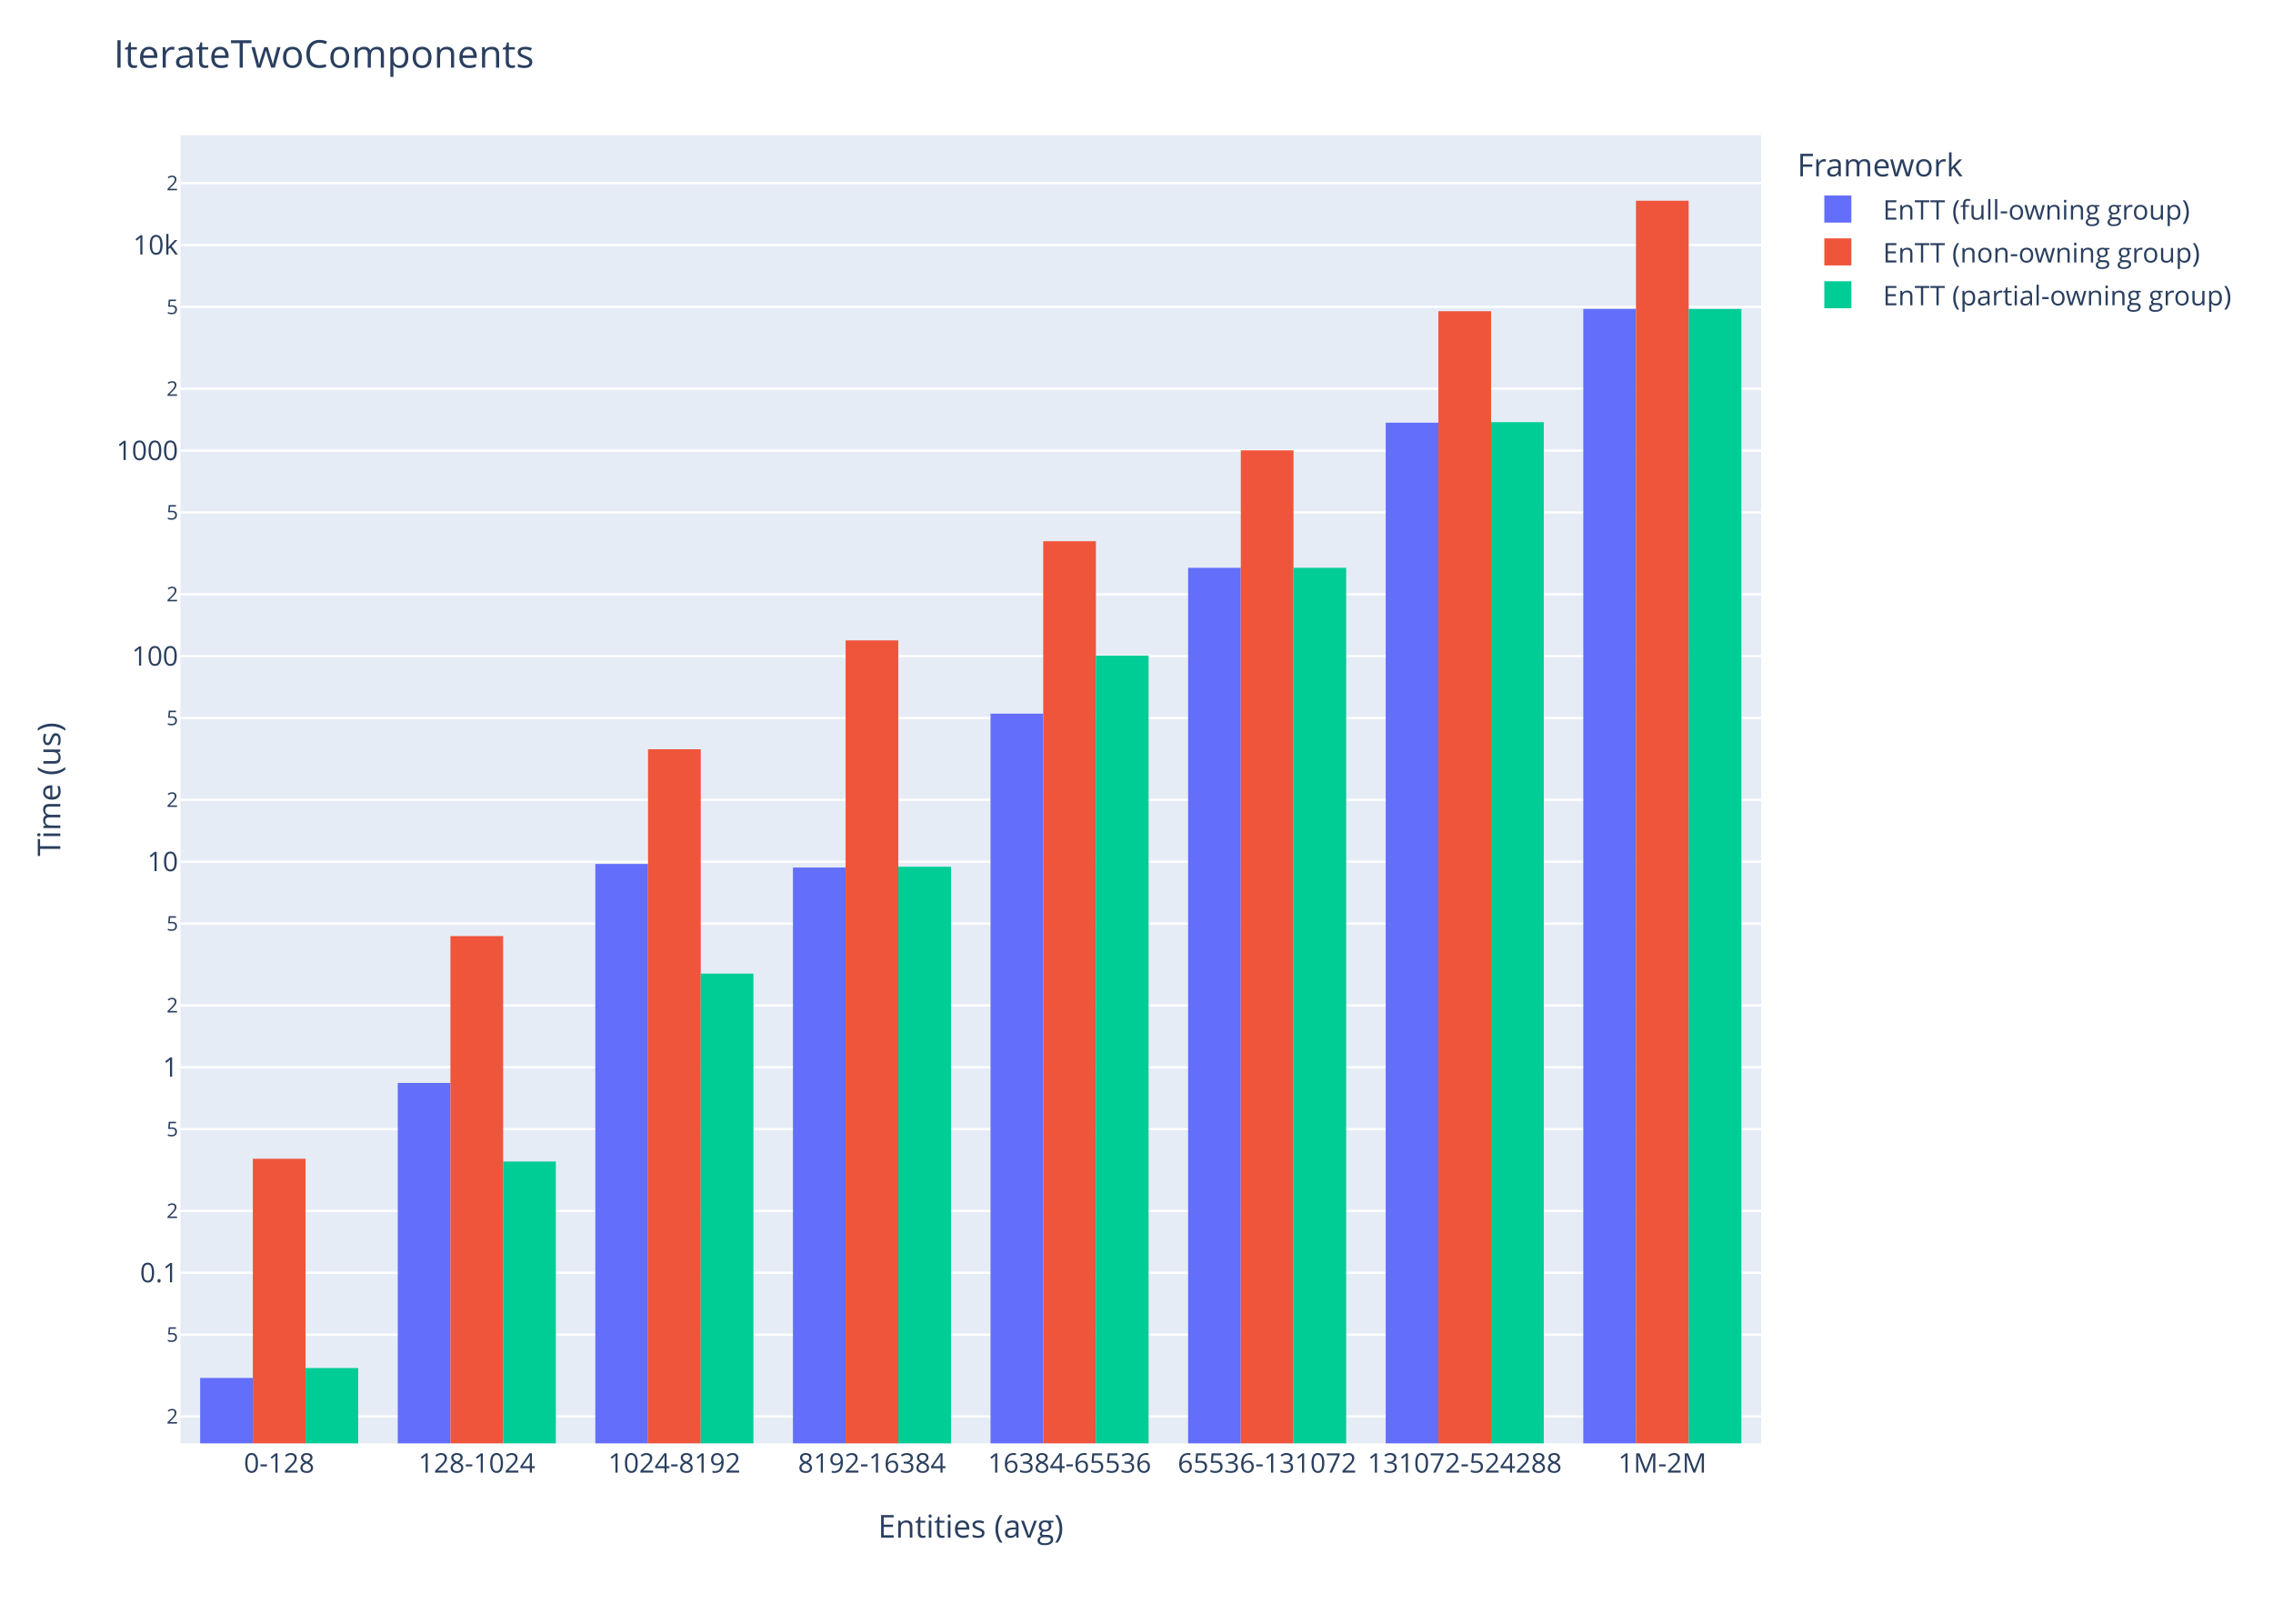
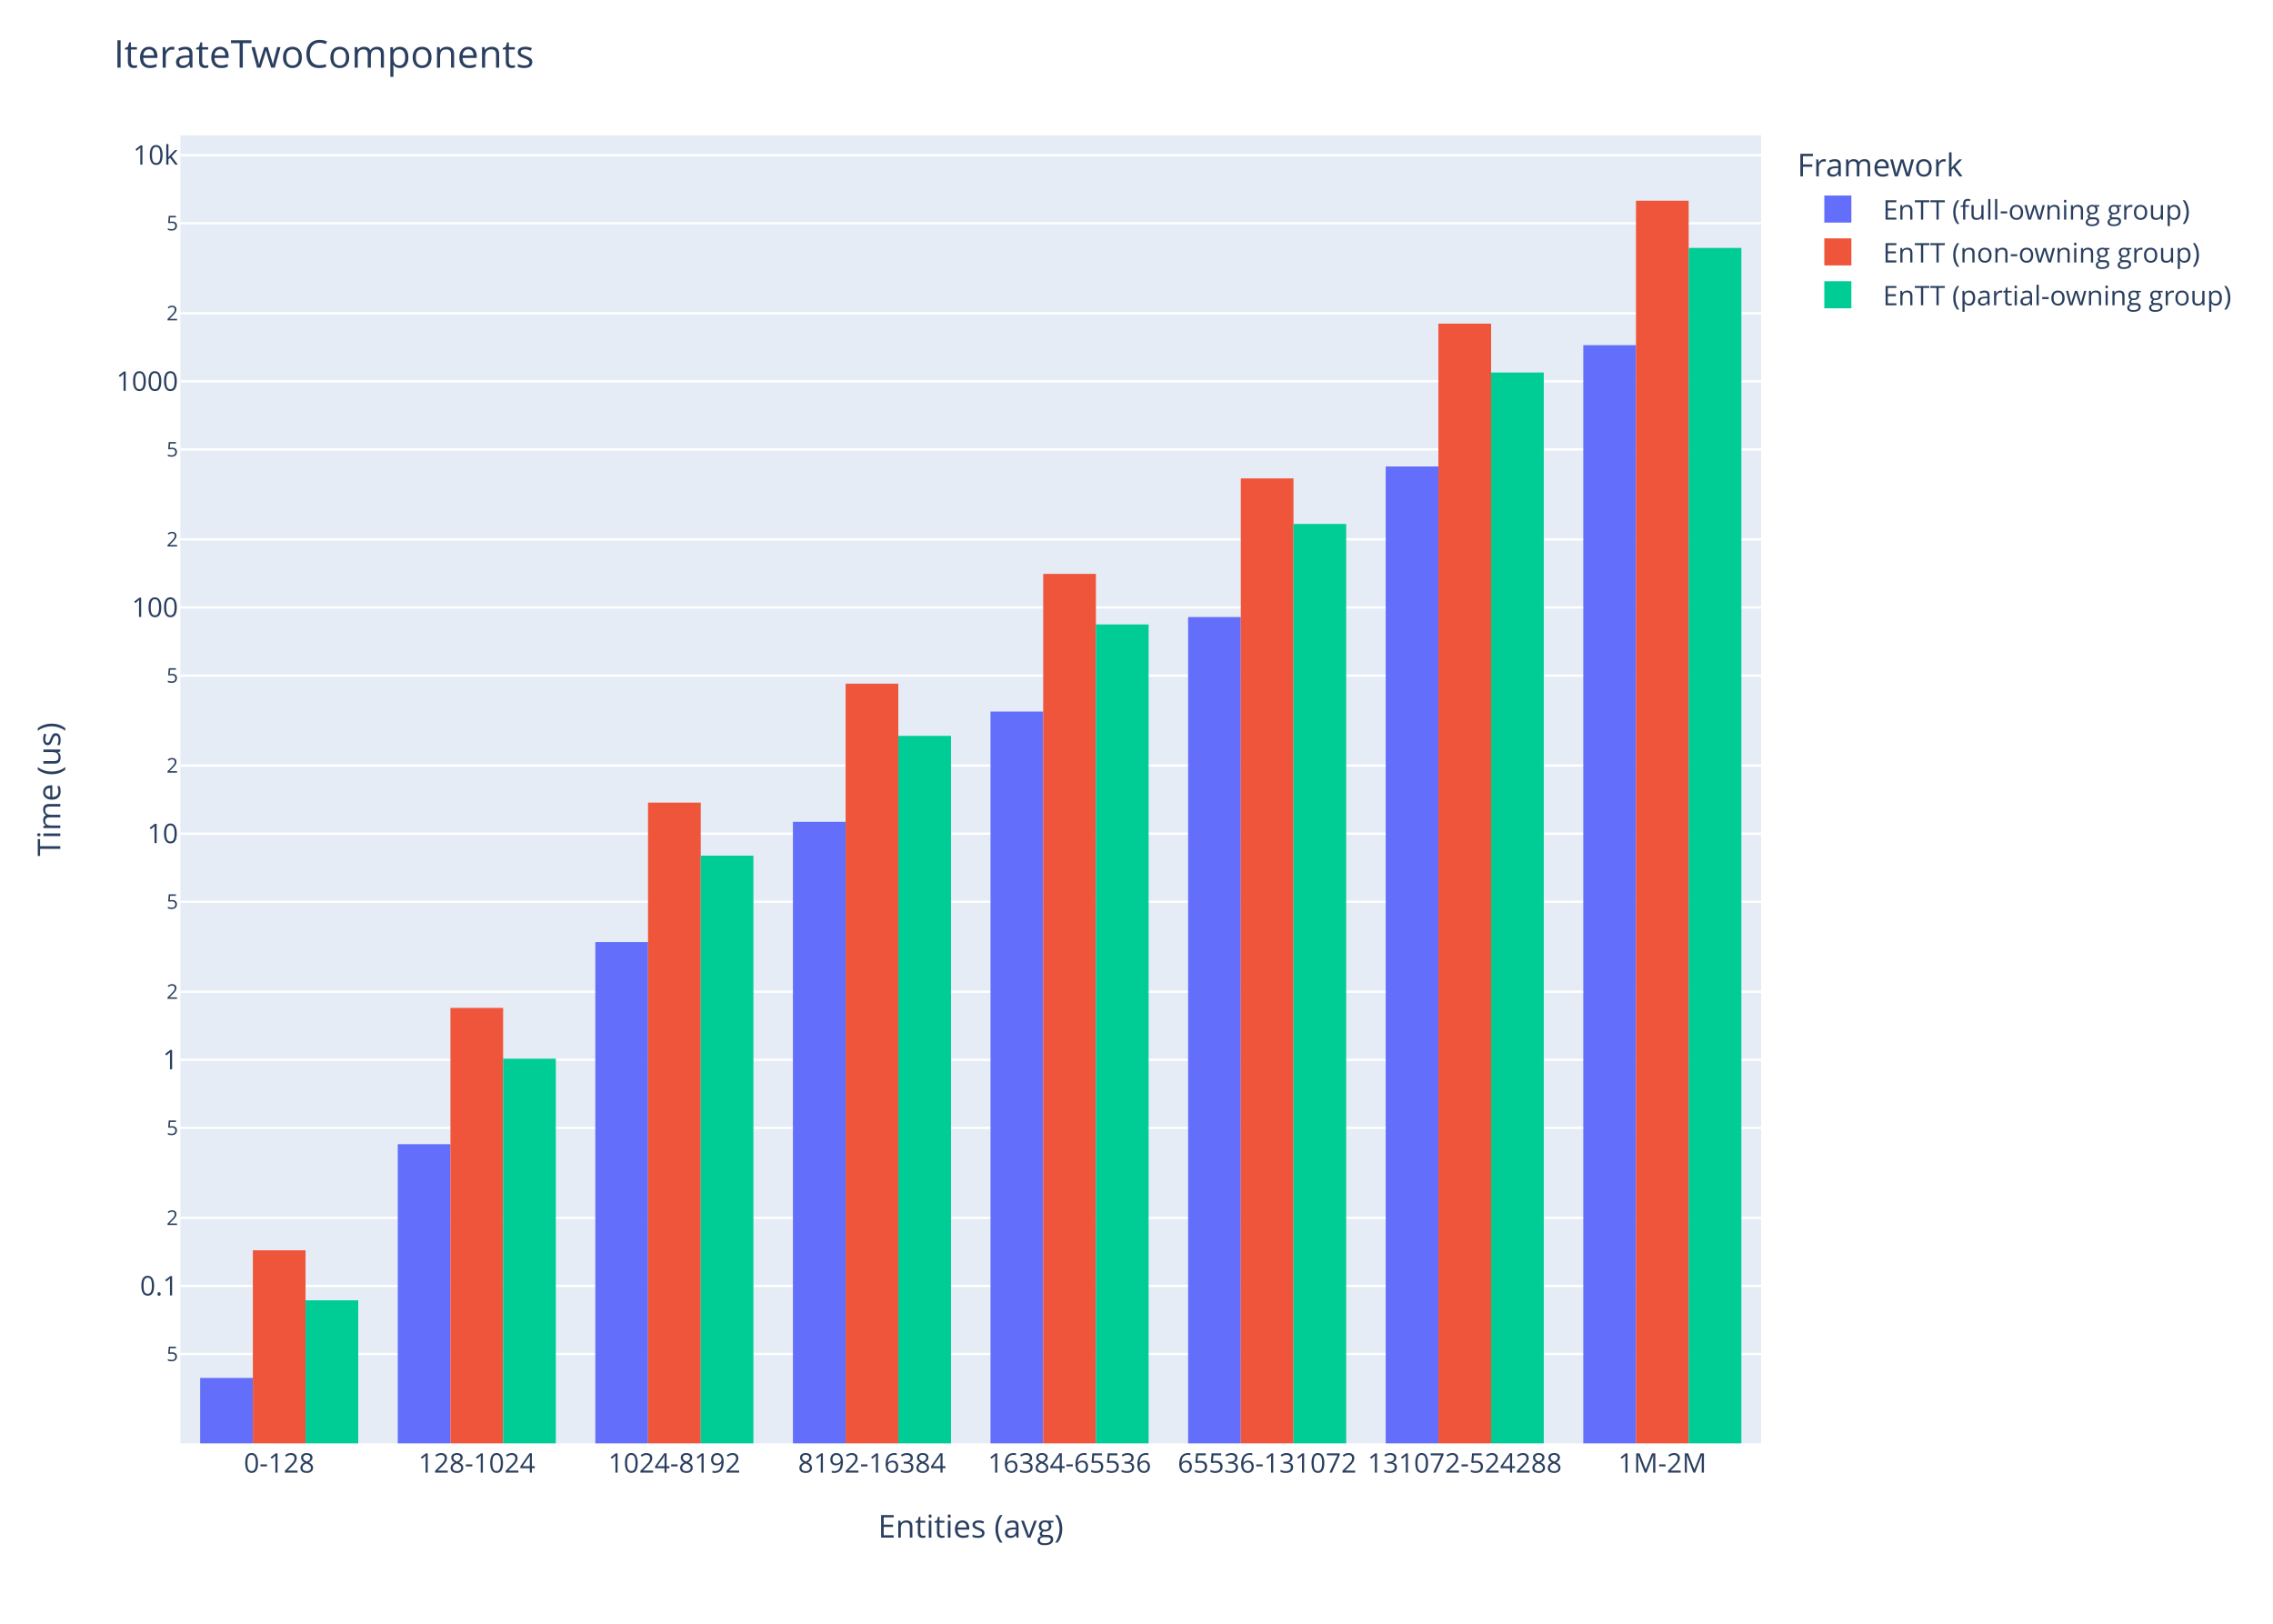
<svg xmlns="http://www.w3.org/2000/svg" class="main-svg" width="1008" height="720" style="" viewBox="0 0 1008 720">
  <rect x="0" y="0" width="1008" height="720" style="fill: rgb(255, 255, 255); fill-opacity: 1;" />
-   <defs id="defs-984dd2">
+   <defs id="defs-98a88b">
    <g class="clips">
-       <clipPath id="clip984dd2xyplot" class="plotclip">
+       <clipPath id="clip98a88bxyplot" class="plotclip">
        <rect width="701" height="580" />
      </clipPath>
-       <clipPath class="axesclip" id="clip984dd2x">
+       <clipPath class="axesclip" id="clip98a88bx">
        <rect x="80" y="0" width="701" height="720" />
      </clipPath>
-       <clipPath class="axesclip" id="clip984dd2y">
+       <clipPath class="axesclip" id="clip98a88by">
        <rect x="0" y="60" width="1008" height="580" />
      </clipPath>
-       <clipPath class="axesclip" id="clip984dd2xy">
+       <clipPath class="axesclip" id="clip98a88bxy">
        <rect x="80" y="60" width="701" height="580" />
      </clipPath>
    </g>
    <g class="gradients" />
    <g class="patterns" />
  </defs>
  <g class="bglayer">
    <rect class="bg" x="80" y="60" width="701" height="580" style="fill: rgb(229, 236, 246); fill-opacity: 1; stroke-width: 0;" />
  </g>
  <g class="layer-below">
    <g class="imagelayer" />
    <g class="shapelayer" />
  </g>
  <g class="cartesianlayer">
    <g class="subplot xy">
      <g class="layer-subplot">
        <g class="shapelayer" />
        <g class="imagelayer" />
      </g>
      <g class="minor-gridlayer">
        <g class="x" />
        <g class="y" />
      </g>
      <g class="gridlayer">
        <g class="x" />
        <g class="y">
-           <path class="ygrid crisp" transform="translate(0,628.09)" d="M80,0h701" style="stroke: rgb(255, 255, 255); stroke-opacity: 1; stroke-width: 1px;" />
-           <path class="ygrid crisp" transform="translate(0,591.82)" d="M80,0h701" style="stroke: rgb(255, 255, 255); stroke-opacity: 1; stroke-width: 1px;" />
-           <path class="ygrid crisp" transform="translate(0,564.38)" d="M80,0h701" style="stroke: rgb(255, 255, 255); stroke-opacity: 1; stroke-width: 1px;" />
-           <path class="ygrid crisp" transform="translate(0,536.95)" d="M80,0h701" style="stroke: rgb(255, 255, 255); stroke-opacity: 1; stroke-width: 1px;" />
-           <path class="ygrid crisp" transform="translate(0,500.68)" d="M80,0h701" style="stroke: rgb(255, 255, 255); stroke-opacity: 1; stroke-width: 1px;" />
-           <path class="ygrid crisp" transform="translate(0,473.24)" d="M80,0h701" style="stroke: rgb(255, 255, 255); stroke-opacity: 1; stroke-width: 1px;" />
-           <path class="ygrid crisp" transform="translate(0,445.8)" d="M80,0h701" style="stroke: rgb(255, 255, 255); stroke-opacity: 1; stroke-width: 1px;" />
-           <path class="ygrid crisp" transform="translate(0,409.53)" d="M80,0h701" style="stroke: rgb(255, 255, 255); stroke-opacity: 1; stroke-width: 1px;" />
-           <path class="ygrid crisp" transform="translate(0,382.09)" d="M80,0h701" style="stroke: rgb(255, 255, 255); stroke-opacity: 1; stroke-width: 1px;" />
-           <path class="ygrid crisp" transform="translate(0,354.66)" d="M80,0h701" style="stroke: rgb(255, 255, 255); stroke-opacity: 1; stroke-width: 1px;" />
-           <path class="ygrid crisp" transform="translate(0,318.39)" d="M80,0h701" style="stroke: rgb(255, 255, 255); stroke-opacity: 1; stroke-width: 1px;" />
-           <path class="ygrid crisp" transform="translate(0,290.95)" d="M80,0h701" style="stroke: rgb(255, 255, 255); stroke-opacity: 1; stroke-width: 1px;" />
-           <path class="ygrid crisp" transform="translate(0,263.51)" d="M80,0h701" style="stroke: rgb(255, 255, 255); stroke-opacity: 1; stroke-width: 1px;" />
-           <path class="ygrid crisp" transform="translate(0,227.24)" d="M80,0h701" style="stroke: rgb(255, 255, 255); stroke-opacity: 1; stroke-width: 1px;" />
-           <path class="ygrid crisp" transform="translate(0,199.8)" d="M80,0h701" style="stroke: rgb(255, 255, 255); stroke-opacity: 1; stroke-width: 1px;" />
-           <path class="ygrid crisp" transform="translate(0,172.37)" d="M80,0h701" style="stroke: rgb(255, 255, 255); stroke-opacity: 1; stroke-width: 1px;" />
-           <path class="ygrid crisp" transform="translate(0,136.1)" d="M80,0h701" style="stroke: rgb(255, 255, 255); stroke-opacity: 1; stroke-width: 1px;" />
-           <path class="ygrid crisp" transform="translate(0,108.66)" d="M80,0h701" style="stroke: rgb(255, 255, 255); stroke-opacity: 1; stroke-width: 1px;" />
-           <path class="ygrid crisp" transform="translate(0,81.22)" d="M80,0h701" style="stroke: rgb(255, 255, 255); stroke-opacity: 1; stroke-width: 1px;" />
+           <path class="ygrid crisp" transform="translate(0,600.4)" d="M80,0h701" style="stroke: rgb(255, 255, 255); stroke-opacity: 1; stroke-width: 1px;" />
+           <path class="ygrid crisp" transform="translate(0,570.21)" d="M80,0h701" style="stroke: rgb(255, 255, 255); stroke-opacity: 1; stroke-width: 1px;" />
+           <path class="ygrid crisp" transform="translate(0,540.03)" d="M80,0h701" style="stroke: rgb(255, 255, 255); stroke-opacity: 1; stroke-width: 1px;" />
+           <path class="ygrid crisp" transform="translate(0,500.12)" d="M80,0h701" style="stroke: rgb(255, 255, 255); stroke-opacity: 1; stroke-width: 1px;" />
+           <path class="ygrid crisp" transform="translate(0,469.93)" d="M80,0h701" style="stroke: rgb(255, 255, 255); stroke-opacity: 1; stroke-width: 1px;" />
+           <path class="ygrid crisp" transform="translate(0,439.75)" d="M80,0h701" style="stroke: rgb(255, 255, 255); stroke-opacity: 1; stroke-width: 1px;" />
+           <path class="ygrid crisp" transform="translate(0,399.84)" d="M80,0h701" style="stroke: rgb(255, 255, 255); stroke-opacity: 1; stroke-width: 1px;" />
+           <path class="ygrid crisp" transform="translate(0,369.65)" d="M80,0h701" style="stroke: rgb(255, 255, 255); stroke-opacity: 1; stroke-width: 1px;" />
+           <path class="ygrid crisp" transform="translate(0,339.46)" d="M80,0h701" style="stroke: rgb(255, 255, 255); stroke-opacity: 1; stroke-width: 1px;" />
+           <path class="ygrid crisp" transform="translate(0,299.56)" d="M80,0h701" style="stroke: rgb(255, 255, 255); stroke-opacity: 1; stroke-width: 1px;" />
+           <path class="ygrid crisp" transform="translate(0,269.37)" d="M80,0h701" style="stroke: rgb(255, 255, 255); stroke-opacity: 1; stroke-width: 1px;" />
+           <path class="ygrid crisp" transform="translate(0,239.18)" d="M80,0h701" style="stroke: rgb(255, 255, 255); stroke-opacity: 1; stroke-width: 1px;" />
+           <path class="ygrid crisp" transform="translate(0,199.28)" d="M80,0h701" style="stroke: rgb(255, 255, 255); stroke-opacity: 1; stroke-width: 1px;" />
+           <path class="ygrid crisp" transform="translate(0,169.09)" d="M80,0h701" style="stroke: rgb(255, 255, 255); stroke-opacity: 1; stroke-width: 1px;" />
+           <path class="ygrid crisp" transform="translate(0,138.9)" d="M80,0h701" style="stroke: rgb(255, 255, 255); stroke-opacity: 1; stroke-width: 1px;" />
+           <path class="ygrid crisp" transform="translate(0,99)" d="M80,0h701" style="stroke: rgb(255, 255, 255); stroke-opacity: 1; stroke-width: 1px;" />
+           <path class="ygrid crisp" transform="translate(0,68.81)" d="M80,0h701" style="stroke: rgb(255, 255, 255); stroke-opacity: 1; stroke-width: 1px;" />
        </g>
      </g>
      <g class="zerolinelayer" />
      <path class="xlines-below" />
      <path class="ylines-below" />
      <g class="overlines-below" />
      <g class="xaxislayer-below" />
      <g class="yaxislayer-below" />
      <g class="overaxes-below" />
-       <g class="plot" transform="translate(80,60)" clip-path="url(#clip984dd2xyplot)">
+       <g class="plot" transform="translate(80,60)" clip-path="url(#clip98a88bxyplot)">
        <g class="barlayer mlayer">
          <g class="trace bars" style="opacity: 1;">
            <g class="points">
              <g class="point">
                <path d="M8.76,6090V551H32.13V6090Z" style="vector-effect: non-scaling-stroke; opacity: 1; stroke-width: 0px; fill: rgb(99, 110, 250); fill-opacity: 1;" />
              </g>
              <g class="point">
-                 <path d="M96.39,6090V420.22H119.75V6090Z" style="vector-effect: non-scaling-stroke; opacity: 1; stroke-width: 0px; fill: rgb(99, 110, 250); fill-opacity: 1;" />
-               </g>
-               <g class="point">
-                 <path d="M184.01,6090V323.09H207.38V6090Z" style="vector-effect: non-scaling-stroke; opacity: 1; stroke-width: 0px; fill: rgb(99, 110, 250); fill-opacity: 1;" />
-               </g>
-               <g class="point">
-                 <path d="M271.64,6090V324.69H295V6090Z" style="vector-effect: non-scaling-stroke; opacity: 1; stroke-width: 0px; fill: rgb(99, 110, 250); fill-opacity: 1;" />
-               </g>
-               <g class="point">
-                 <path d="M359.26,6090V256.47H382.63V6090Z" style="vector-effect: non-scaling-stroke; opacity: 1; stroke-width: 0px; fill: rgb(99, 110, 250); fill-opacity: 1;" />
-               </g>
-               <g class="point">
-                 <path d="M446.89,6090V191.78H470.25V6090Z" style="vector-effect: non-scaling-stroke; opacity: 1; stroke-width: 0px; fill: rgb(99, 110, 250); fill-opacity: 1;" />
-               </g>
-               <g class="point">
-                 <path d="M534.51,6090V127.44H557.88V6090Z" style="vector-effect: non-scaling-stroke; opacity: 1; stroke-width: 0px; fill: rgb(99, 110, 250); fill-opacity: 1;" />
-               </g>
-               <g class="point">
-                 <path d="M622.14,6090V76.98H645.5V6090Z" style="vector-effect: non-scaling-stroke; opacity: 1; stroke-width: 0px; fill: rgb(99, 110, 250); fill-opacity: 1;" />
+                 <path d="M96.39,6090V447.37H119.75V6090Z" style="vector-effect: non-scaling-stroke; opacity: 1; stroke-width: 0px; fill: rgb(99, 110, 250); fill-opacity: 1;" />
+               </g>
+               <g class="point">
+                 <path d="M184.01,6090V357.73H207.38V6090Z" style="vector-effect: non-scaling-stroke; opacity: 1; stroke-width: 0px; fill: rgb(99, 110, 250); fill-opacity: 1;" />
+               </g>
+               <g class="point">
+                 <path d="M271.64,6090V304.42H295V6090Z" style="vector-effect: non-scaling-stroke; opacity: 1; stroke-width: 0px; fill: rgb(99, 110, 250); fill-opacity: 1;" />
+               </g>
+               <g class="point">
+                 <path d="M359.26,6090V255.52H382.63V6090Z" style="vector-effect: non-scaling-stroke; opacity: 1; stroke-width: 0px; fill: rgb(99, 110, 250); fill-opacity: 1;" />
+               </g>
+               <g class="point">
+                 <path d="M446.89,6090V213.6H470.25V6090Z" style="vector-effect: non-scaling-stroke; opacity: 1; stroke-width: 0px; fill: rgb(99, 110, 250); fill-opacity: 1;" />
+               </g>
+               <g class="point">
+                 <path d="M534.51,6090V146.85H557.88V6090Z" style="vector-effect: non-scaling-stroke; opacity: 1; stroke-width: 0px; fill: rgb(99, 110, 250); fill-opacity: 1;" />
+               </g>
+               <g class="point">
+                 <path d="M622.14,6090V93.06H645.5V6090Z" style="vector-effect: non-scaling-stroke; opacity: 1; stroke-width: 0px; fill: rgb(99, 110, 250); fill-opacity: 1;" />
              </g>
            </g>
          </g>
          <g class="trace bars" style="opacity: 1;">
            <g class="points">
              <g class="point">
-                 <path d="M32.13,6090V453.81H55.5V6090Z" style="vector-effect: non-scaling-stroke; opacity: 1; stroke-width: 0px; fill: rgb(239, 85, 59); fill-opacity: 1;" />
-               </g>
-               <g class="point">
-                 <path d="M119.75,6090V355.07H143.12V6090Z" style="vector-effect: non-scaling-stroke; opacity: 1; stroke-width: 0px; fill: rgb(239, 85, 59); fill-opacity: 1;" />
-               </g>
-               <g class="point">
-                 <path d="M207.38,6090V272.24H230.75V6090Z" style="vector-effect: non-scaling-stroke; opacity: 1; stroke-width: 0px; fill: rgb(239, 85, 59); fill-opacity: 1;" />
-               </g>
-               <g class="point">
-                 <path d="M295,6090V223.96H318.37V6090Z" style="vector-effect: non-scaling-stroke; opacity: 1; stroke-width: 0px; fill: rgb(239, 85, 59); fill-opacity: 1;" />
-               </g>
-               <g class="point">
-                 <path d="M382.63,6090V179.99H406V6090Z" style="vector-effect: non-scaling-stroke; opacity: 1; stroke-width: 0px; fill: rgb(239, 85, 59); fill-opacity: 1;" />
-               </g>
-               <g class="point">
-                 <path d="M470.25,6090V139.68H493.62V6090Z" style="vector-effect: non-scaling-stroke; opacity: 1; stroke-width: 0px; fill: rgb(239, 85, 59); fill-opacity: 1;" />
-               </g>
-               <g class="point">
-                 <path d="M557.88,6090V77.99H581.25V6090Z" style="vector-effect: non-scaling-stroke; opacity: 1; stroke-width: 0px; fill: rgb(239, 85, 59); fill-opacity: 1;" />
+                 <path d="M32.13,6090V494.39H55.5V6090Z" style="vector-effect: non-scaling-stroke; opacity: 1; stroke-width: 0px; fill: rgb(239, 85, 59); fill-opacity: 1;" />
+               </g>
+               <g class="point">
+                 <path d="M119.75,6090V386.93H143.12V6090Z" style="vector-effect: non-scaling-stroke; opacity: 1; stroke-width: 0px; fill: rgb(239, 85, 59); fill-opacity: 1;" />
+               </g>
+               <g class="point">
+                 <path d="M207.38,6090V295.89H230.75V6090Z" style="vector-effect: non-scaling-stroke; opacity: 1; stroke-width: 0px; fill: rgb(239, 85, 59); fill-opacity: 1;" />
+               </g>
+               <g class="point">
+                 <path d="M295,6090V243.14H318.37V6090Z" style="vector-effect: non-scaling-stroke; opacity: 1; stroke-width: 0px; fill: rgb(239, 85, 59); fill-opacity: 1;" />
+               </g>
+               <g class="point">
+                 <path d="M382.63,6090V194.48H406V6090Z" style="vector-effect: non-scaling-stroke; opacity: 1; stroke-width: 0px; fill: rgb(239, 85, 59); fill-opacity: 1;" />
+               </g>
+               <g class="point">
+                 <path d="M470.25,6090V152.15H493.62V6090Z" style="vector-effect: non-scaling-stroke; opacity: 1; stroke-width: 0px; fill: rgb(239, 85, 59); fill-opacity: 1;" />
+               </g>
+               <g class="point">
+                 <path d="M557.88,6090V83.52H581.25V6090Z" style="vector-effect: non-scaling-stroke; opacity: 1; stroke-width: 0px; fill: rgb(239, 85, 59); fill-opacity: 1;" />
              </g>
              <g class="point">
                <path d="M645.5,6090V29H668.87V6090Z" style="vector-effect: non-scaling-stroke; opacity: 1; stroke-width: 0px; fill: rgb(239, 85, 59); fill-opacity: 1;" />
              </g>
            </g>
          </g>
          <g class="trace bars" style="opacity: 1;">
            <g class="points">
              <g class="point">
-                 <path d="M55.5,6090V546.62H78.86V6090Z" style="vector-effect: non-scaling-stroke; opacity: 1; stroke-width: 0px; fill: rgb(0, 204, 150); fill-opacity: 1;" />
-               </g>
-               <g class="point">
-                 <path d="M143.12,6090V455.06H166.49V6090Z" style="vector-effect: non-scaling-stroke; opacity: 1; stroke-width: 0px; fill: rgb(0, 204, 150); fill-opacity: 1;" />
-               </g>
-               <g class="point">
-                 <path d="M230.75,6090V371.72H254.11V6090Z" style="vector-effect: non-scaling-stroke; opacity: 1; stroke-width: 0px; fill: rgb(0, 204, 150); fill-opacity: 1;" />
-               </g>
-               <g class="point">
-                 <path d="M318.37,6090V324.33H341.74V6090Z" style="vector-effect: non-scaling-stroke; opacity: 1; stroke-width: 0px; fill: rgb(0, 204, 150); fill-opacity: 1;" />
-               </g>
-               <g class="point">
-                 <path d="M406,6090V230.71H429.36V6090Z" style="vector-effect: non-scaling-stroke; opacity: 1; stroke-width: 0px; fill: rgb(0, 204, 150); fill-opacity: 1;" />
-               </g>
-               <g class="point">
-                 <path d="M493.62,6090V191.78H516.99V6090Z" style="vector-effect: non-scaling-stroke; opacity: 1; stroke-width: 0px; fill: rgb(0, 204, 150); fill-opacity: 1;" />
-               </g>
-               <g class="point">
-                 <path d="M581.25,6090V127.19H604.61V6090Z" style="vector-effect: non-scaling-stroke; opacity: 1; stroke-width: 0px; fill: rgb(0, 204, 150); fill-opacity: 1;" />
-               </g>
-               <g class="point">
-                 <path d="M668.87,6090V77.01H692.24V6090Z" style="vector-effect: non-scaling-stroke; opacity: 1; stroke-width: 0px; fill: rgb(0, 204, 150); fill-opacity: 1;" />
+                 <path d="M55.5,6090V516.58H78.86V6090Z" style="vector-effect: non-scaling-stroke; opacity: 1; stroke-width: 0px; fill: rgb(0, 204, 150); fill-opacity: 1;" />
+               </g>
+               <g class="point">
+                 <path d="M143.12,6090V409.43H166.49V6090Z" style="vector-effect: non-scaling-stroke; opacity: 1; stroke-width: 0px; fill: rgb(0, 204, 150); fill-opacity: 1;" />
+               </g>
+               <g class="point">
+                 <path d="M230.75,6090V319.41H254.11V6090Z" style="vector-effect: non-scaling-stroke; opacity: 1; stroke-width: 0px; fill: rgb(0, 204, 150); fill-opacity: 1;" />
+               </g>
+               <g class="point">
+                 <path d="M318.37,6090V266.29H341.74V6090Z" style="vector-effect: non-scaling-stroke; opacity: 1; stroke-width: 0px; fill: rgb(0, 204, 150); fill-opacity: 1;" />
+               </g>
+               <g class="point">
+                 <path d="M406,6090V216.9H429.36V6090Z" style="vector-effect: non-scaling-stroke; opacity: 1; stroke-width: 0px; fill: rgb(0, 204, 150); fill-opacity: 1;" />
+               </g>
+               <g class="point">
+                 <path d="M493.62,6090V172.32H516.99V6090Z" style="vector-effect: non-scaling-stroke; opacity: 1; stroke-width: 0px; fill: rgb(0, 204, 150); fill-opacity: 1;" />
+               </g>
+               <g class="point">
+                 <path d="M581.25,6090V105.18H604.61V6090Z" style="vector-effect: non-scaling-stroke; opacity: 1; stroke-width: 0px; fill: rgb(0, 204, 150); fill-opacity: 1;" />
+               </g>
+               <g class="point">
+                 <path d="M668.87,6090V49.94H692.24V6090Z" style="vector-effect: non-scaling-stroke; opacity: 1; stroke-width: 0px; fill: rgb(0, 204, 150); fill-opacity: 1;" />
              </g>
            </g>
          </g>
        </g>
      </g>
      <g class="overplot" />
      <path class="xlines-above crisp" d="M0,0" style="fill: none;" />
      <path class="ylines-above crisp" d="M0,0" style="fill: none;" />
      <g class="overlines-above" />
      <g class="xaxislayer-above">
        <g class="xtick">
          <text text-anchor="middle" x="0" y="653" transform="translate(123.81,0)" style="font-family: 'Open Sans', verdana, arial, sans-serif; font-size: 12px; fill: rgb(42, 63, 95); fill-opacity: 1; white-space: pre; opacity: 1;">0-128</text>
        </g>
        <g class="xtick">
          <text text-anchor="middle" x="0" y="653" transform="translate(211.44,0)" style="font-family: 'Open Sans', verdana, arial, sans-serif; font-size: 12px; fill: rgb(42, 63, 95); fill-opacity: 1; white-space: pre; opacity: 1;">128-1024</text>
        </g>
        <g class="xtick">
          <text text-anchor="middle" x="0" y="653" transform="translate(299.06,0)" style="font-family: 'Open Sans', verdana, arial, sans-serif; font-size: 12px; fill: rgb(42, 63, 95); fill-opacity: 1; white-space: pre; opacity: 1;">1024-8192</text>
        </g>
        <g class="xtick">
          <text text-anchor="middle" x="0" y="653" transform="translate(386.69,0)" style="font-family: 'Open Sans', verdana, arial, sans-serif; font-size: 12px; fill: rgb(42, 63, 95); fill-opacity: 1; white-space: pre; opacity: 1;">8192-16384</text>
        </g>
        <g class="xtick">
          <text text-anchor="middle" x="0" y="653" transform="translate(474.31,0)" style="font-family: 'Open Sans', verdana, arial, sans-serif; font-size: 12px; fill: rgb(42, 63, 95); fill-opacity: 1; white-space: pre; opacity: 1;">16384-65536</text>
        </g>
        <g class="xtick">
          <text text-anchor="middle" x="0" y="653" transform="translate(561.94,0)" style="font-family: 'Open Sans', verdana, arial, sans-serif; font-size: 12px; fill: rgb(42, 63, 95); fill-opacity: 1; white-space: pre; opacity: 1;">65536-131072</text>
        </g>
        <g class="xtick">
          <text text-anchor="middle" x="0" y="653" transform="translate(649.56,0)" style="font-family: 'Open Sans', verdana, arial, sans-serif; font-size: 12px; fill: rgb(42, 63, 95); fill-opacity: 1; white-space: pre; opacity: 1;">131072-524288</text>
        </g>
        <g class="xtick">
          <text text-anchor="middle" x="0" y="653" transform="translate(737.19,0)" style="font-family: 'Open Sans', verdana, arial, sans-serif; font-size: 12px; fill: rgb(42, 63, 95); fill-opacity: 1; white-space: pre; opacity: 1;">1M-2M</text>
        </g>
      </g>
      <g class="yaxislayer-above">
        <g class="ytick">
-           <text text-anchor="end" x="79" y="3.15" transform="translate(0,628.09)" style="font-family: 'Open Sans', verdana, arial, sans-serif; font-size: 9px; fill: rgb(42, 63, 95); fill-opacity: 1; white-space: pre; opacity: 1;">2</text>
-         </g>
-         <g class="ytick">
-           <text text-anchor="end" x="79" y="3.15" style="font-family: 'Open Sans', verdana, arial, sans-serif; font-size: 9px; fill: rgb(42, 63, 95); fill-opacity: 1; white-space: pre; opacity: 1;" transform="translate(0,591.82)">5</text>
-         </g>
-         <g class="ytick">
-           <text text-anchor="end" x="79" y="4.2" style="font-family: 'Open Sans', verdana, arial, sans-serif; font-size: 12px; fill: rgb(42, 63, 95); fill-opacity: 1; white-space: pre; opacity: 1;" transform="translate(0,564.38)">0.1</text>
-         </g>
-         <g class="ytick">
-           <text text-anchor="end" x="79" y="3.15" style="font-family: 'Open Sans', verdana, arial, sans-serif; font-size: 9px; fill: rgb(42, 63, 95); fill-opacity: 1; white-space: pre; opacity: 1;" transform="translate(0,536.95)">2</text>
-         </g>
-         <g class="ytick">
-           <text text-anchor="end" x="79" y="3.15" style="font-family: 'Open Sans', verdana, arial, sans-serif; font-size: 9px; fill: rgb(42, 63, 95); fill-opacity: 1; white-space: pre; opacity: 1;" transform="translate(0,500.68)">5</text>
-         </g>
-         <g class="ytick">
-           <text text-anchor="end" x="79" y="4.2" style="font-family: 'Open Sans', verdana, arial, sans-serif; font-size: 12px; fill: rgb(42, 63, 95); fill-opacity: 1; white-space: pre; opacity: 1;" transform="translate(0,473.24)">1</text>
-         </g>
-         <g class="ytick">
-           <text text-anchor="end" x="79" y="3.15" style="font-family: 'Open Sans', verdana, arial, sans-serif; font-size: 9px; fill: rgb(42, 63, 95); fill-opacity: 1; white-space: pre; opacity: 1;" transform="translate(0,445.8)">2</text>
-         </g>
-         <g class="ytick">
-           <text text-anchor="end" x="79" y="3.15" style="font-family: 'Open Sans', verdana, arial, sans-serif; font-size: 9px; fill: rgb(42, 63, 95); fill-opacity: 1; white-space: pre; opacity: 1;" transform="translate(0,409.53)">5</text>
-         </g>
-         <g class="ytick">
-           <text text-anchor="end" x="79" y="4.2" style="font-family: 'Open Sans', verdana, arial, sans-serif; font-size: 12px; fill: rgb(42, 63, 95); fill-opacity: 1; white-space: pre; opacity: 1;" transform="translate(0,382.09)">10</text>
-         </g>
-         <g class="ytick">
-           <text text-anchor="end" x="79" y="3.15" style="font-family: 'Open Sans', verdana, arial, sans-serif; font-size: 9px; fill: rgb(42, 63, 95); fill-opacity: 1; white-space: pre; opacity: 1;" transform="translate(0,354.66)">2</text>
-         </g>
-         <g class="ytick">
-           <text text-anchor="end" x="79" y="3.15" style="font-family: 'Open Sans', verdana, arial, sans-serif; font-size: 9px; fill: rgb(42, 63, 95); fill-opacity: 1; white-space: pre; opacity: 1;" transform="translate(0,318.39)">5</text>
-         </g>
-         <g class="ytick">
-           <text text-anchor="end" x="79" y="4.2" style="font-family: 'Open Sans', verdana, arial, sans-serif; font-size: 12px; fill: rgb(42, 63, 95); fill-opacity: 1; white-space: pre; opacity: 1;" transform="translate(0,290.95)">100</text>
-         </g>
-         <g class="ytick">
-           <text text-anchor="end" x="79" y="3.15" style="font-family: 'Open Sans', verdana, arial, sans-serif; font-size: 9px; fill: rgb(42, 63, 95); fill-opacity: 1; white-space: pre; opacity: 1;" transform="translate(0,263.51)">2</text>
-         </g>
-         <g class="ytick">
-           <text text-anchor="end" x="79" y="3.15" style="font-family: 'Open Sans', verdana, arial, sans-serif; font-size: 9px; fill: rgb(42, 63, 95); fill-opacity: 1; white-space: pre; opacity: 1;" transform="translate(0,227.24)">5</text>
-         </g>
-         <g class="ytick">
-           <text text-anchor="end" x="79" y="4.2" style="font-family: 'Open Sans', verdana, arial, sans-serif; font-size: 12px; fill: rgb(42, 63, 95); fill-opacity: 1; white-space: pre; opacity: 1;" transform="translate(0,199.8)">1000</text>
-         </g>
-         <g class="ytick">
-           <text text-anchor="end" x="79" y="3.15" style="font-family: 'Open Sans', verdana, arial, sans-serif; font-size: 9px; fill: rgb(42, 63, 95); fill-opacity: 1; white-space: pre; opacity: 1;" transform="translate(0,172.37)">2</text>
-         </g>
-         <g class="ytick">
-           <text text-anchor="end" x="79" y="3.15" style="font-family: 'Open Sans', verdana, arial, sans-serif; font-size: 9px; fill: rgb(42, 63, 95); fill-opacity: 1; white-space: pre; opacity: 1;" transform="translate(0,136.1)">5</text>
-         </g>
-         <g class="ytick">
-           <text text-anchor="end" x="79" y="4.2" style="font-family: 'Open Sans', verdana, arial, sans-serif; font-size: 12px; fill: rgb(42, 63, 95); fill-opacity: 1; white-space: pre; opacity: 1;" transform="translate(0,108.66)">10k</text>
-         </g>
-         <g class="ytick">
-           <text text-anchor="end" x="79" y="3.15" style="font-family: 'Open Sans', verdana, arial, sans-serif; font-size: 9px; fill: rgb(42, 63, 95); fill-opacity: 1; white-space: pre; opacity: 1;" transform="translate(0,81.22)">2</text>
+           <text text-anchor="end" x="79" y="3.15" transform="translate(0,600.4)" style="font-family: 'Open Sans', verdana, arial, sans-serif; font-size: 9px; fill: rgb(42, 63, 95); fill-opacity: 1; white-space: pre; opacity: 1;">5</text>
+         </g>
+         <g class="ytick">
+           <text text-anchor="end" x="79" y="4.2" style="font-family: 'Open Sans', verdana, arial, sans-serif; font-size: 12px; fill: rgb(42, 63, 95); fill-opacity: 1; white-space: pre; opacity: 1;" transform="translate(0,570.21)">0.1</text>
+         </g>
+         <g class="ytick">
+           <text text-anchor="end" x="79" y="3.15" style="font-family: 'Open Sans', verdana, arial, sans-serif; font-size: 9px; fill: rgb(42, 63, 95); fill-opacity: 1; white-space: pre; opacity: 1;" transform="translate(0,540.03)">2</text>
+         </g>
+         <g class="ytick">
+           <text text-anchor="end" x="79" y="3.15" style="font-family: 'Open Sans', verdana, arial, sans-serif; font-size: 9px; fill: rgb(42, 63, 95); fill-opacity: 1; white-space: pre; opacity: 1;" transform="translate(0,500.12)">5</text>
+         </g>
+         <g class="ytick">
+           <text text-anchor="end" x="79" y="4.2" style="font-family: 'Open Sans', verdana, arial, sans-serif; font-size: 12px; fill: rgb(42, 63, 95); fill-opacity: 1; white-space: pre; opacity: 1;" transform="translate(0,469.93)">1</text>
+         </g>
+         <g class="ytick">
+           <text text-anchor="end" x="79" y="3.15" style="font-family: 'Open Sans', verdana, arial, sans-serif; font-size: 9px; fill: rgb(42, 63, 95); fill-opacity: 1; white-space: pre; opacity: 1;" transform="translate(0,439.75)">2</text>
+         </g>
+         <g class="ytick">
+           <text text-anchor="end" x="79" y="3.15" style="font-family: 'Open Sans', verdana, arial, sans-serif; font-size: 9px; fill: rgb(42, 63, 95); fill-opacity: 1; white-space: pre; opacity: 1;" transform="translate(0,399.84)">5</text>
+         </g>
+         <g class="ytick">
+           <text text-anchor="end" x="79" y="4.2" style="font-family: 'Open Sans', verdana, arial, sans-serif; font-size: 12px; fill: rgb(42, 63, 95); fill-opacity: 1; white-space: pre; opacity: 1;" transform="translate(0,369.65)">10</text>
+         </g>
+         <g class="ytick">
+           <text text-anchor="end" x="79" y="3.15" style="font-family: 'Open Sans', verdana, arial, sans-serif; font-size: 9px; fill: rgb(42, 63, 95); fill-opacity: 1; white-space: pre; opacity: 1;" transform="translate(0,339.46)">2</text>
+         </g>
+         <g class="ytick">
+           <text text-anchor="end" x="79" y="3.15" style="font-family: 'Open Sans', verdana, arial, sans-serif; font-size: 9px; fill: rgb(42, 63, 95); fill-opacity: 1; white-space: pre; opacity: 1;" transform="translate(0,299.56)">5</text>
+         </g>
+         <g class="ytick">
+           <text text-anchor="end" x="79" y="4.2" style="font-family: 'Open Sans', verdana, arial, sans-serif; font-size: 12px; fill: rgb(42, 63, 95); fill-opacity: 1; white-space: pre; opacity: 1;" transform="translate(0,269.37)">100</text>
+         </g>
+         <g class="ytick">
+           <text text-anchor="end" x="79" y="3.15" style="font-family: 'Open Sans', verdana, arial, sans-serif; font-size: 9px; fill: rgb(42, 63, 95); fill-opacity: 1; white-space: pre; opacity: 1;" transform="translate(0,239.18)">2</text>
+         </g>
+         <g class="ytick">
+           <text text-anchor="end" x="79" y="3.15" style="font-family: 'Open Sans', verdana, arial, sans-serif; font-size: 9px; fill: rgb(42, 63, 95); fill-opacity: 1; white-space: pre; opacity: 1;" transform="translate(0,199.28)">5</text>
+         </g>
+         <g class="ytick">
+           <text text-anchor="end" x="79" y="4.2" style="font-family: 'Open Sans', verdana, arial, sans-serif; font-size: 12px; fill: rgb(42, 63, 95); fill-opacity: 1; white-space: pre; opacity: 1;" transform="translate(0,169.09)">1000</text>
+         </g>
+         <g class="ytick">
+           <text text-anchor="end" x="79" y="3.15" style="font-family: 'Open Sans', verdana, arial, sans-serif; font-size: 9px; fill: rgb(42, 63, 95); fill-opacity: 1; white-space: pre; opacity: 1;" transform="translate(0,138.9)">2</text>
+         </g>
+         <g class="ytick">
+           <text text-anchor="end" x="79" y="3.15" style="font-family: 'Open Sans', verdana, arial, sans-serif; font-size: 9px; fill: rgb(42, 63, 95); fill-opacity: 1; white-space: pre; opacity: 1;" transform="translate(0,99)">5</text>
+         </g>
+         <g class="ytick">
+           <text text-anchor="end" x="79" y="4.2" style="font-family: 'Open Sans', verdana, arial, sans-serif; font-size: 12px; fill: rgb(42, 63, 95); fill-opacity: 1; white-space: pre; opacity: 1;" transform="translate(0,68.81)">10k</text>
        </g>
      </g>
      <g class="overaxes-above" />
    </g>
  </g>
  <g class="polarlayer" />
  <g class="smithlayer" />
  <g class="ternarylayer" />
  <g class="geolayer" />
  <g class="funnelarealayer" />
  <g class="pielayer" />
  <g class="iciclelayer" />
  <g class="treemaplayer" />
  <g class="sunburstlayer" />
  <g class="glimages" />
-   <defs id="topdefs-984dd2">
+   <defs id="topdefs-98a88b">
    <g class="clips" />
-     <clipPath id="legend984dd2">
+     <clipPath id="legend98a88b">
      <rect width="201" height="86" x="0" y="0" />
    </clipPath>
  </defs>
  <g class="layer-above">
    <g class="imagelayer" />
    <g class="shapelayer" />
  </g>
  <g class="infolayer">
    <g class="legend" pointer-events="all" transform="translate(795.02,60)">
      <rect class="bg" shape-rendering="crispEdges" style="stroke: rgb(68, 68, 68); stroke-opacity: 1; fill: rgb(255, 255, 255); fill-opacity: 1; stroke-width: 0px;" width="201" height="86" x="0" y="0" />
-       <g class="scrollbox" transform="" clip-path="url(#legend984dd2)">
+       <g class="scrollbox" transform="" clip-path="url(#legend98a88b)">
        <text class="legendtitletext" text-anchor="start" x="2" y="18.2" style="font-family: 'Open Sans', verdana, arial, sans-serif; font-size: 14px; fill: rgb(42, 63, 95); fill-opacity: 1; white-space: pre;">Framework</text>
        <g class="groups" transform="">
          <g class="traces" transform="translate(0,32.7)" style="opacity: 1;">
            <text class="legendtext" text-anchor="start" x="40" y="4.68" style="font-family: 'Open Sans', verdana, arial, sans-serif; font-size: 12px; fill: rgb(42, 63, 95); fill-opacity: 1; white-space: pre;">EnTT (full-owning group)</text>
            <g class="layers" style="opacity: 1;">
              <g class="legendfill" />
              <g class="legendlines" />
              <g class="legendsymbols">
                <g class="legendpoints">
                  <path class="legendundefined" d="M6,6H-6V-6H6Z" transform="translate(20,0)" style="stroke-width: 0px; fill: rgb(99, 110, 250); fill-opacity: 1;" />
                </g>
              </g>
            </g>
            <rect class="legendtoggle" x="0" y="-9.5" width="195.234" height="19" style="fill: rgb(0, 0, 0); fill-opacity: 0;" />
          </g>
        </g>
        <g class="groups" transform="">
          <g class="traces" transform="translate(0,51.7)" style="opacity: 1;">
            <text class="legendtext" text-anchor="start" x="40" y="4.68" style="font-family: 'Open Sans', verdana, arial, sans-serif; font-size: 12px; fill: rgb(42, 63, 95); fill-opacity: 1; white-space: pre;">EnTT (non-owning group)</text>
            <g class="layers" style="opacity: 1;">
              <g class="legendfill" />
              <g class="legendlines" />
              <g class="legendsymbols">
                <g class="legendpoints">
                  <path class="legendundefined" d="M6,6H-6V-6H6Z" transform="translate(20,0)" style="stroke-width: 0px; fill: rgb(239, 85, 59); fill-opacity: 1;" />
                </g>
              </g>
            </g>
            <rect class="legendtoggle" x="0" y="-9.5" width="195.234" height="19" style="fill: rgb(0, 0, 0); fill-opacity: 0;" />
          </g>
        </g>
        <g class="groups" transform="">
          <g class="traces" transform="translate(0,70.7)" style="opacity: 1;">
            <text class="legendtext" text-anchor="start" x="40" y="4.68" style="font-family: 'Open Sans', verdana, arial, sans-serif; font-size: 12px; fill: rgb(42, 63, 95); fill-opacity: 1; white-space: pre;">EnTT (partial-owning group)</text>
            <g class="layers" style="opacity: 1;">
              <g class="legendfill" />
              <g class="legendlines" />
              <g class="legendsymbols">
                <g class="legendpoints">
                  <path class="legendundefined" d="M6,6H-6V-6H6Z" transform="translate(20,0)" style="stroke-width: 0px; fill: rgb(0, 204, 150); fill-opacity: 1;" />
                </g>
              </g>
            </g>
            <rect class="legendtoggle" x="0" y="-9.5" width="195.234" height="19" style="fill: rgb(0, 0, 0); fill-opacity: 0;" />
          </g>
        </g>
      </g>
      <rect class="scrollbar" rx="20" ry="3" width="0" height="0" style="fill: rgb(128, 139, 164); fill-opacity: 1;" x="0" y="0" />
    </g>
    <g class="g-gtitle">
      <text class="gtitle" x="50.4" y="30" text-anchor="start" dy="0em" style="font-family: 'Open Sans', verdana, arial, sans-serif; font-size: 17px; fill: rgb(42, 63, 95); opacity: 1; font-weight: normal; white-space: pre;">IterateTwoComponents</text>
    </g>
    <g class="g-xtitle">
      <text class="xtitle" x="430.5" y="681.8" text-anchor="middle" style="font-family: 'Open Sans', verdana, arial, sans-serif; font-size: 14px; fill: rgb(42, 63, 95); opacity: 1; font-weight: normal; white-space: pre;">Entities (avg)</text>
    </g>
    <g class="g-ytitle">
      <text class="ytitle" transform="rotate(-90,26.74688,350)" x="26.747" y="350" text-anchor="middle" style="font-family: 'Open Sans', verdana, arial, sans-serif; font-size: 14px; fill: rgb(42, 63, 95); opacity: 1; font-weight: normal; white-space: pre;">Time (us)</text>
    </g>
  </g>
</svg>
